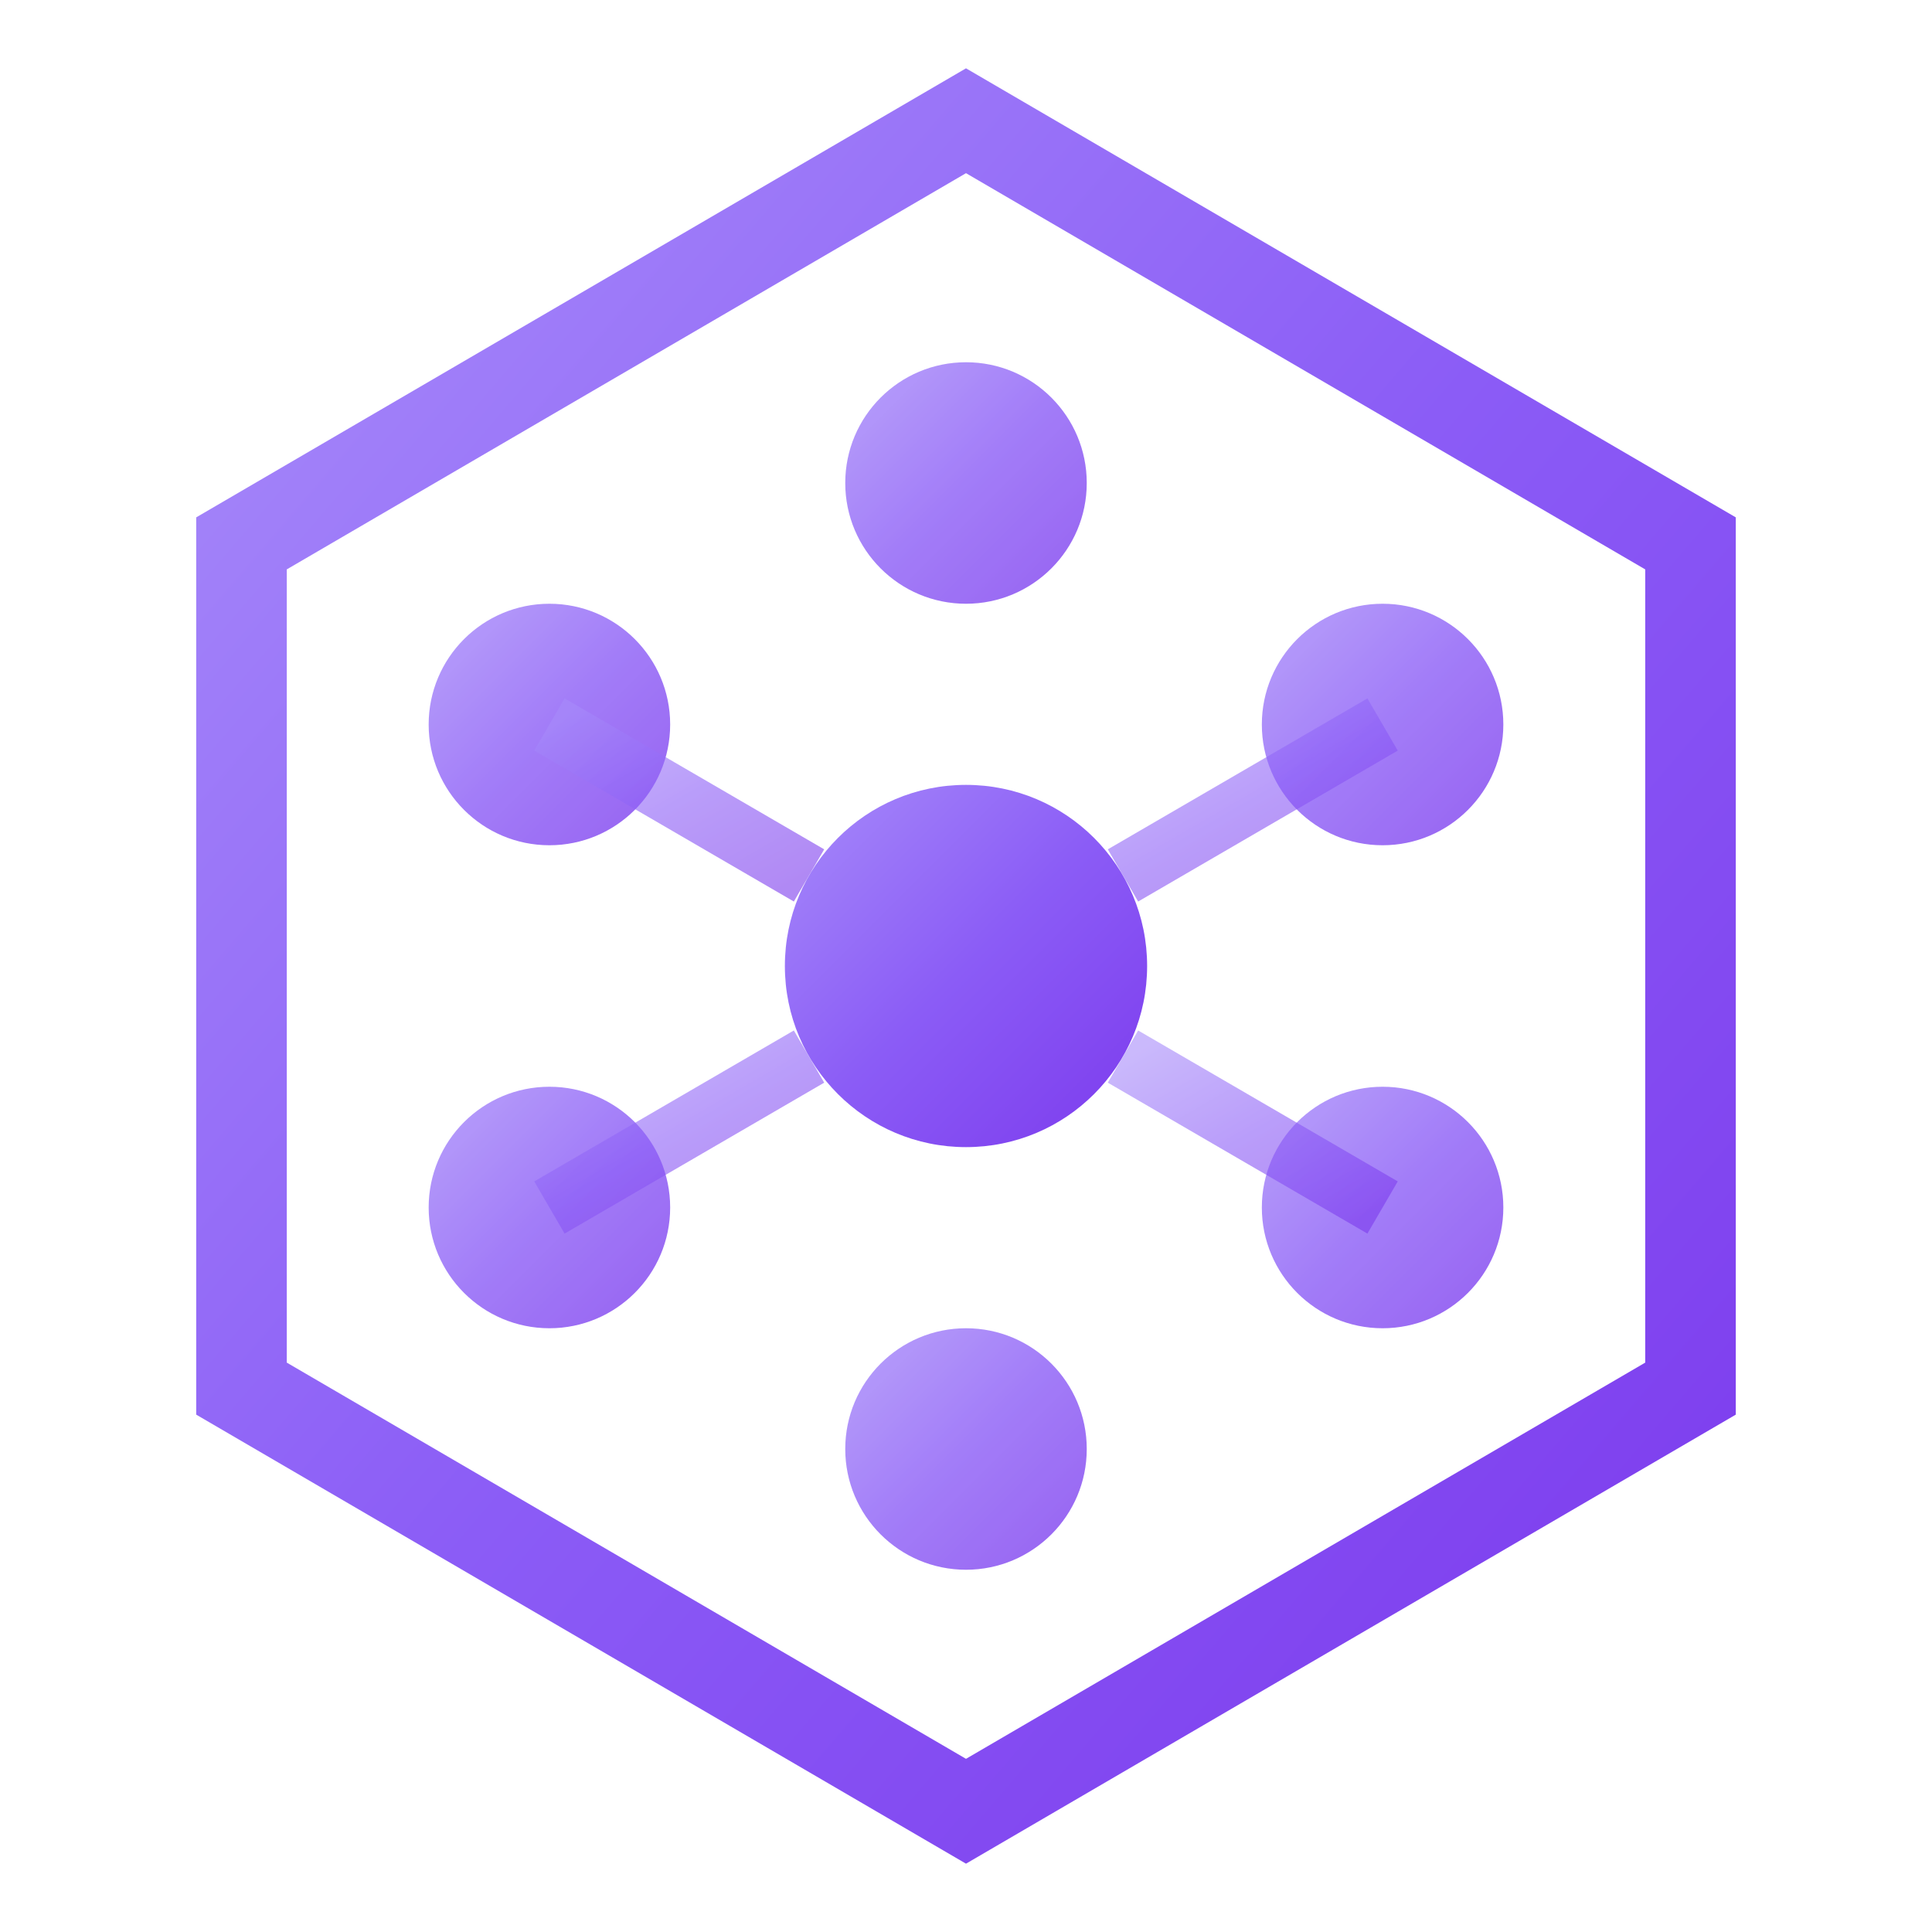
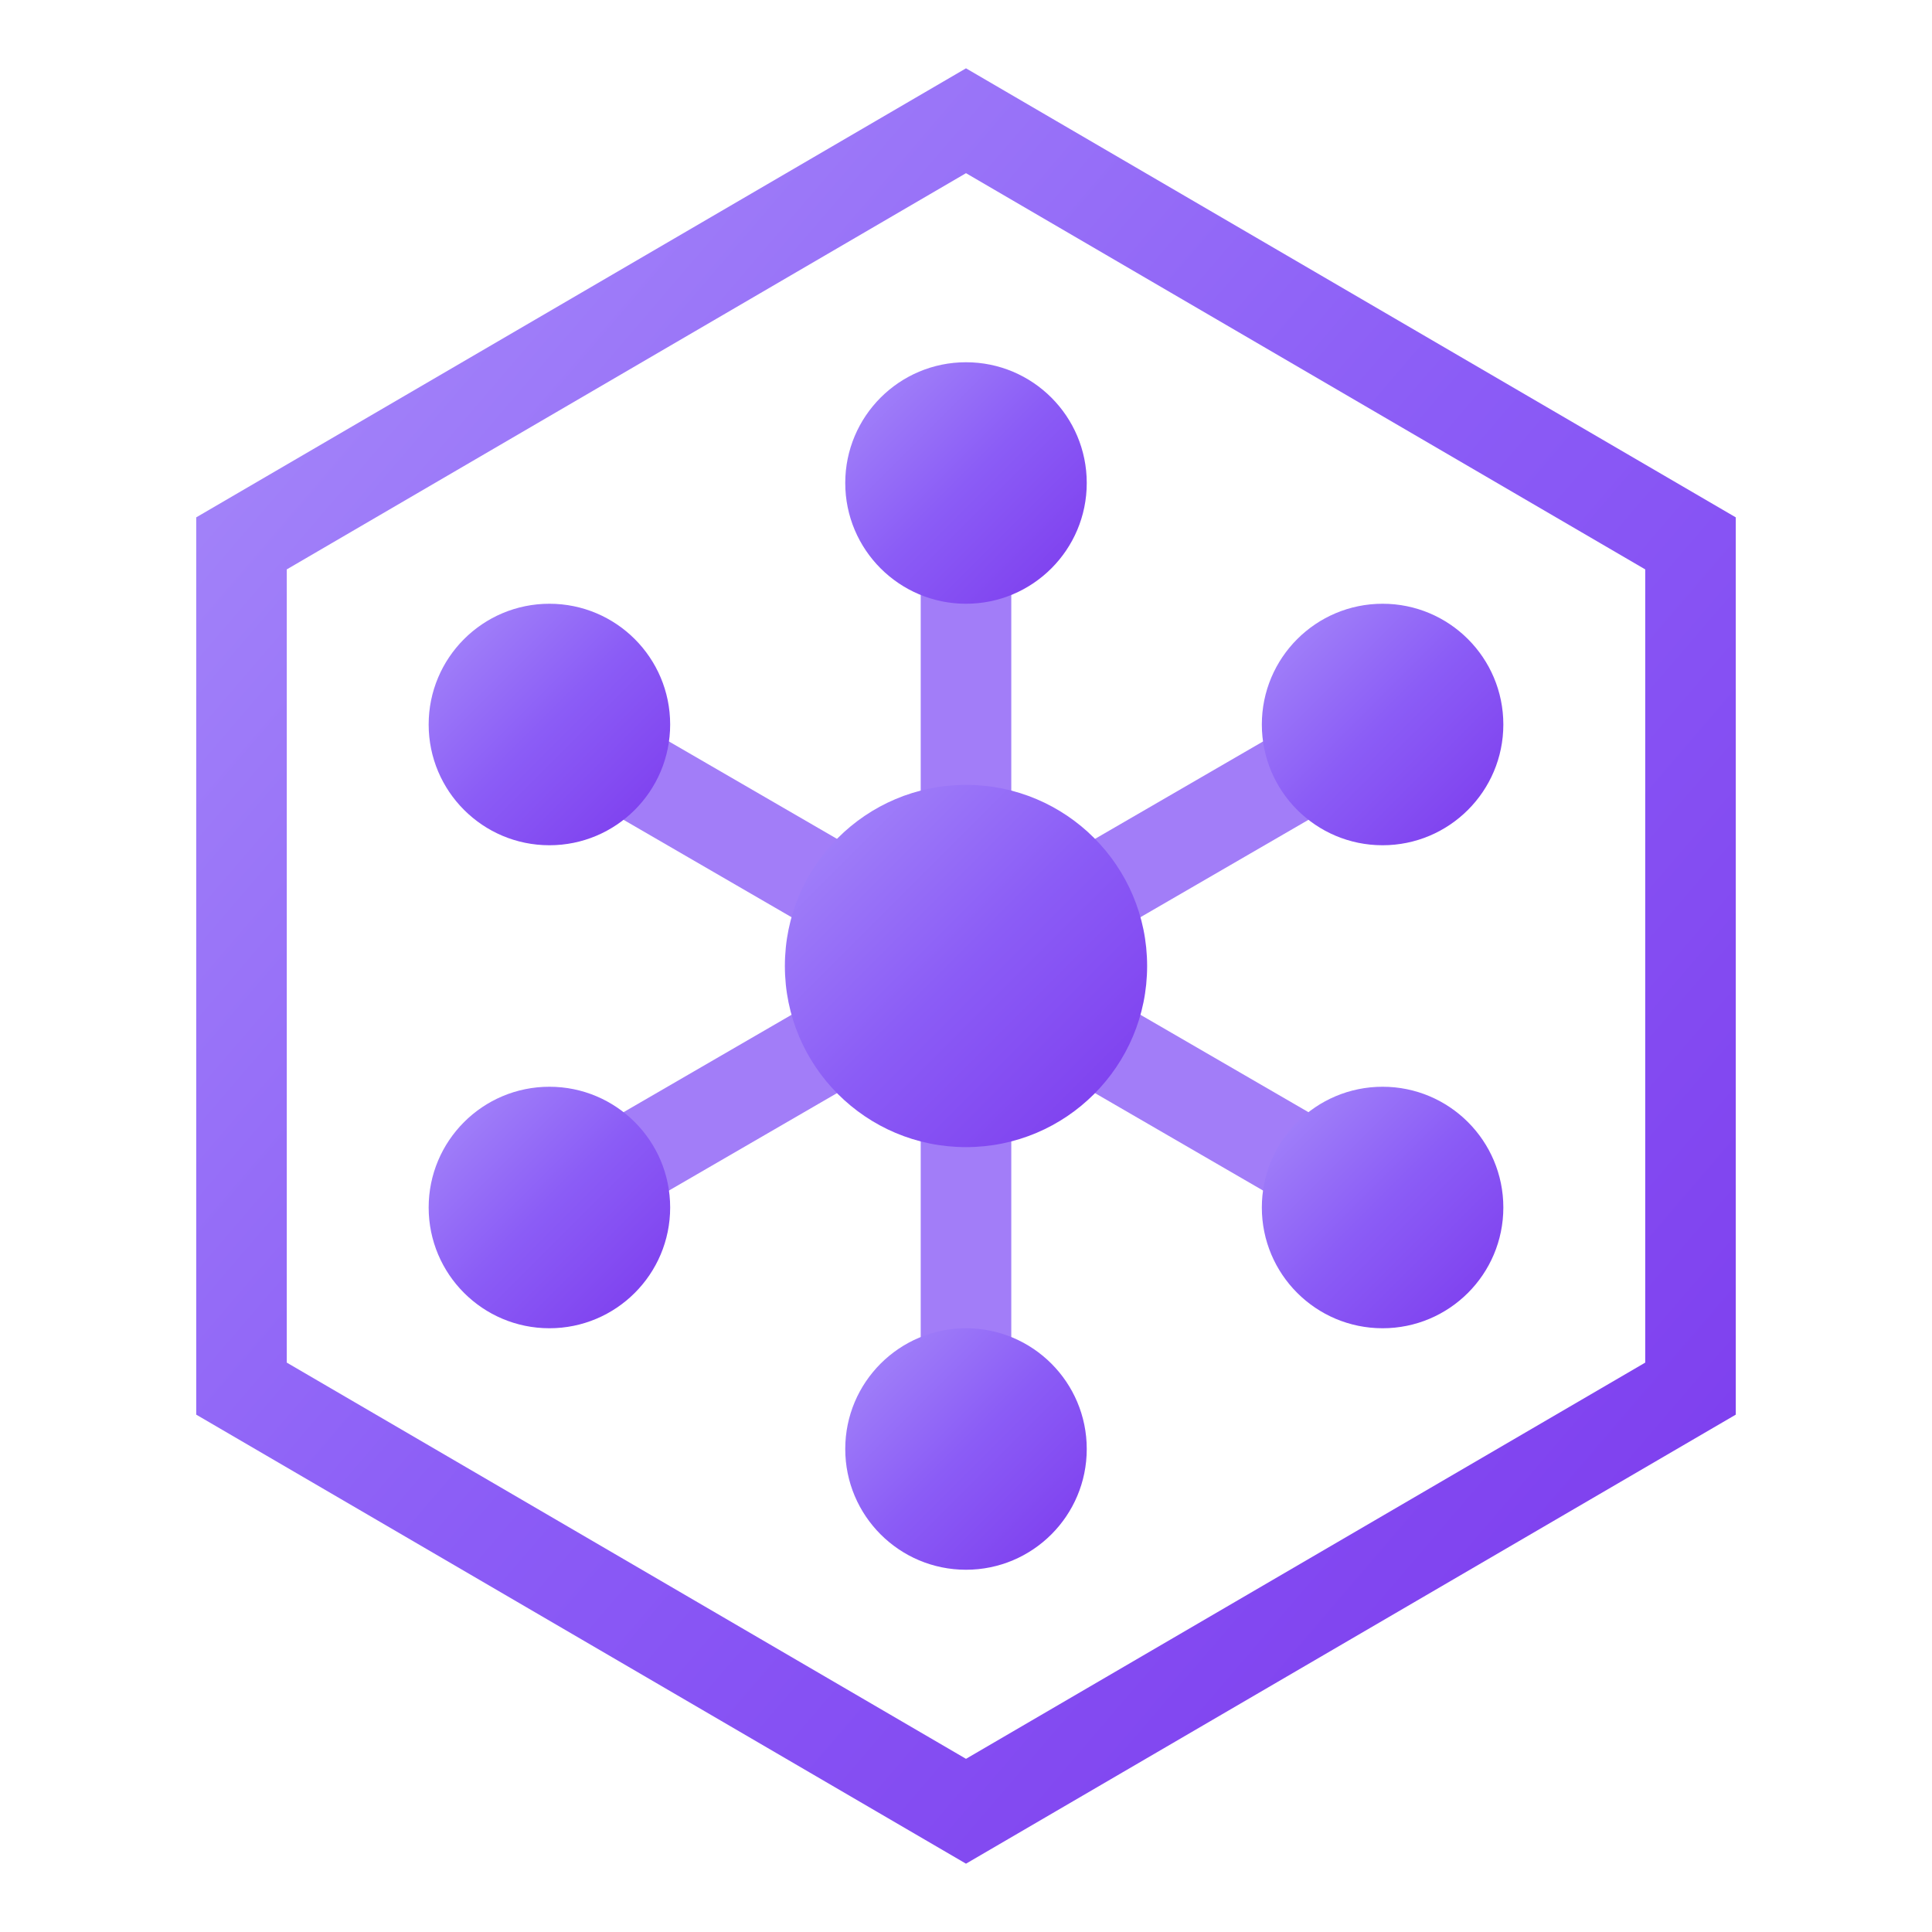
<svg xmlns="http://www.w3.org/2000/svg" width="120" height="120" viewBox="0 0 32 32" fill="none">
  <defs>
    <linearGradient id="logoGradient" x1="0%" y1="0%" x2="100%" y2="100%">
      <stop offset="0%" stop-color="#a78bfa" />
      <stop offset="50%" stop-color="#8b5cf6" />
      <stop offset="100%" stop-color="#7c3aed" />
    </linearGradient>
  </defs>
  <path d="M16 2L28 9V23L16 30L4 23V9L16 2Z" stroke="url(#logoGradient)" stroke-width="1.5" fill="none" />
+   <line x1="16" y1="8" x2="16" y2="16" stroke="#8b5cf6" stroke-width="1.5" opacity="0.8" />
+   <line x1="16" y1="16" x2="22.9" y2="12" stroke="#8b5cf6" stroke-width="1.5" opacity="0.8" />
+   <line x1="16" y1="16" x2="22.9" y2="20" stroke="#8b5cf6" stroke-width="1.5" opacity="0.8" />
+   <line x1="16" y1="16" x2="16" y2="24" stroke="#8b5cf6" stroke-width="1.5" opacity="0.8" />
+   <line x1="16" y1="16" x2="9.1" y2="20" stroke="#8b5cf6" stroke-width="1.5" opacity="0.8" />
+   <line x1="16" y1="16" x2="9.1" y2="12" stroke="#8b5cf6" stroke-width="1.5" opacity="0.8" />
  <circle cx="16" cy="16" r="3" fill="url(#logoGradient)" />
-   <circle cx="16" cy="8" r="2" fill="url(#logoGradient)" opacity="0.8" />
-   <circle cx="22.9" cy="12" r="2" fill="url(#logoGradient)" opacity="0.8" />
-   <circle cx="22.9" cy="20" r="2" fill="url(#logoGradient)" opacity="0.8" />
-   <circle cx="16" cy="24" r="2" fill="url(#logoGradient)" opacity="0.8" />
-   <circle cx="9.1" cy="20" r="2" fill="url(#logoGradient)" opacity="0.8" />
-   <circle cx="9.1" cy="12" r="2" fill="url(#logoGradient)" opacity="0.8" />
-   <line x1="16" y1="13" x2="16" y2="8" stroke="url(#logoGradient)" stroke-width="1" opacity="0.6" />
-   <line x1="18.6" y1="14.5" x2="22.9" y2="12" stroke="url(#logoGradient)" stroke-width="1" opacity="0.6" />
-   <line x1="18.6" y1="17.5" x2="22.9" y2="20" stroke="url(#logoGradient)" stroke-width="1" opacity="0.6" />
-   <line x1="16" y1="19" x2="16" y2="24" stroke="url(#logoGradient)" stroke-width="1" opacity="0.6" />
-   <line x1="13.4" y1="17.5" x2="9.1" y2="20" stroke="url(#logoGradient)" stroke-width="1" opacity="0.6" />
-   <line x1="13.4" y1="14.5" x2="9.1" y2="12" stroke="url(#logoGradient)" stroke-width="1" opacity="0.6" />
+   <circle cx="16" cy="8" r="2" fill="url(#logoGradient)" />
+   <circle cx="22.9" cy="12" r="2" fill="url(#logoGradient)" />
+   <circle cx="22.9" cy="20" r="2" fill="url(#logoGradient)" />
+   <circle cx="16" cy="24" r="2" fill="url(#logoGradient)" />
+   <circle cx="9.1" cy="20" r="2" fill="url(#logoGradient)" />
+   <circle cx="9.1" cy="12" r="2" fill="url(#logoGradient)" />
</svg>
